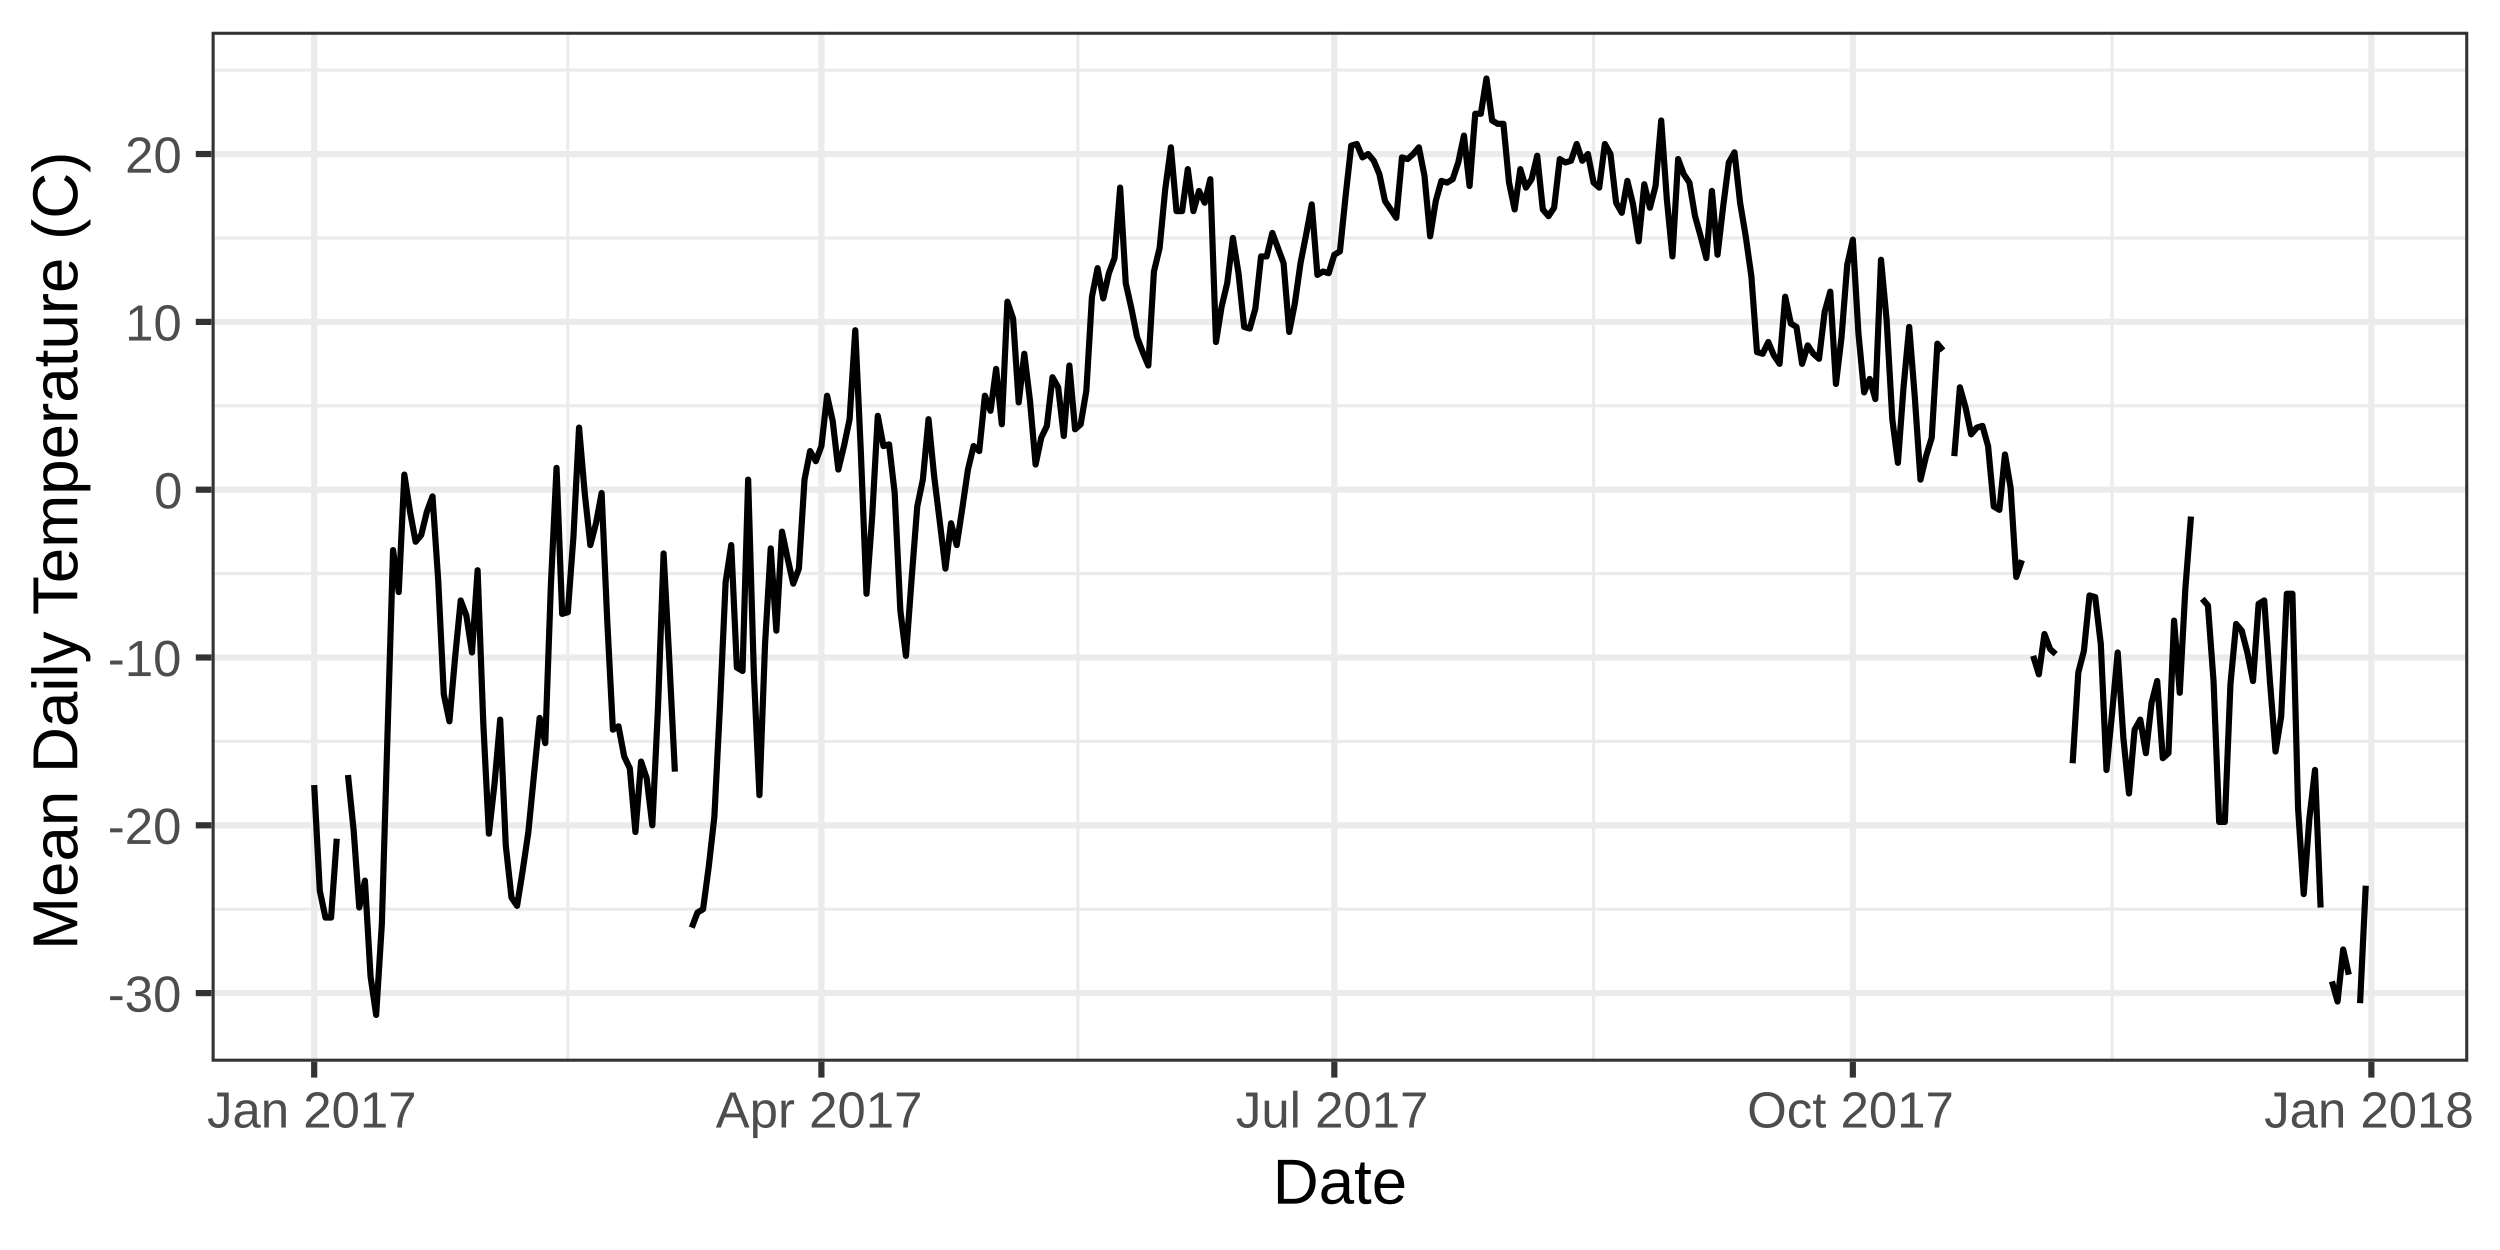
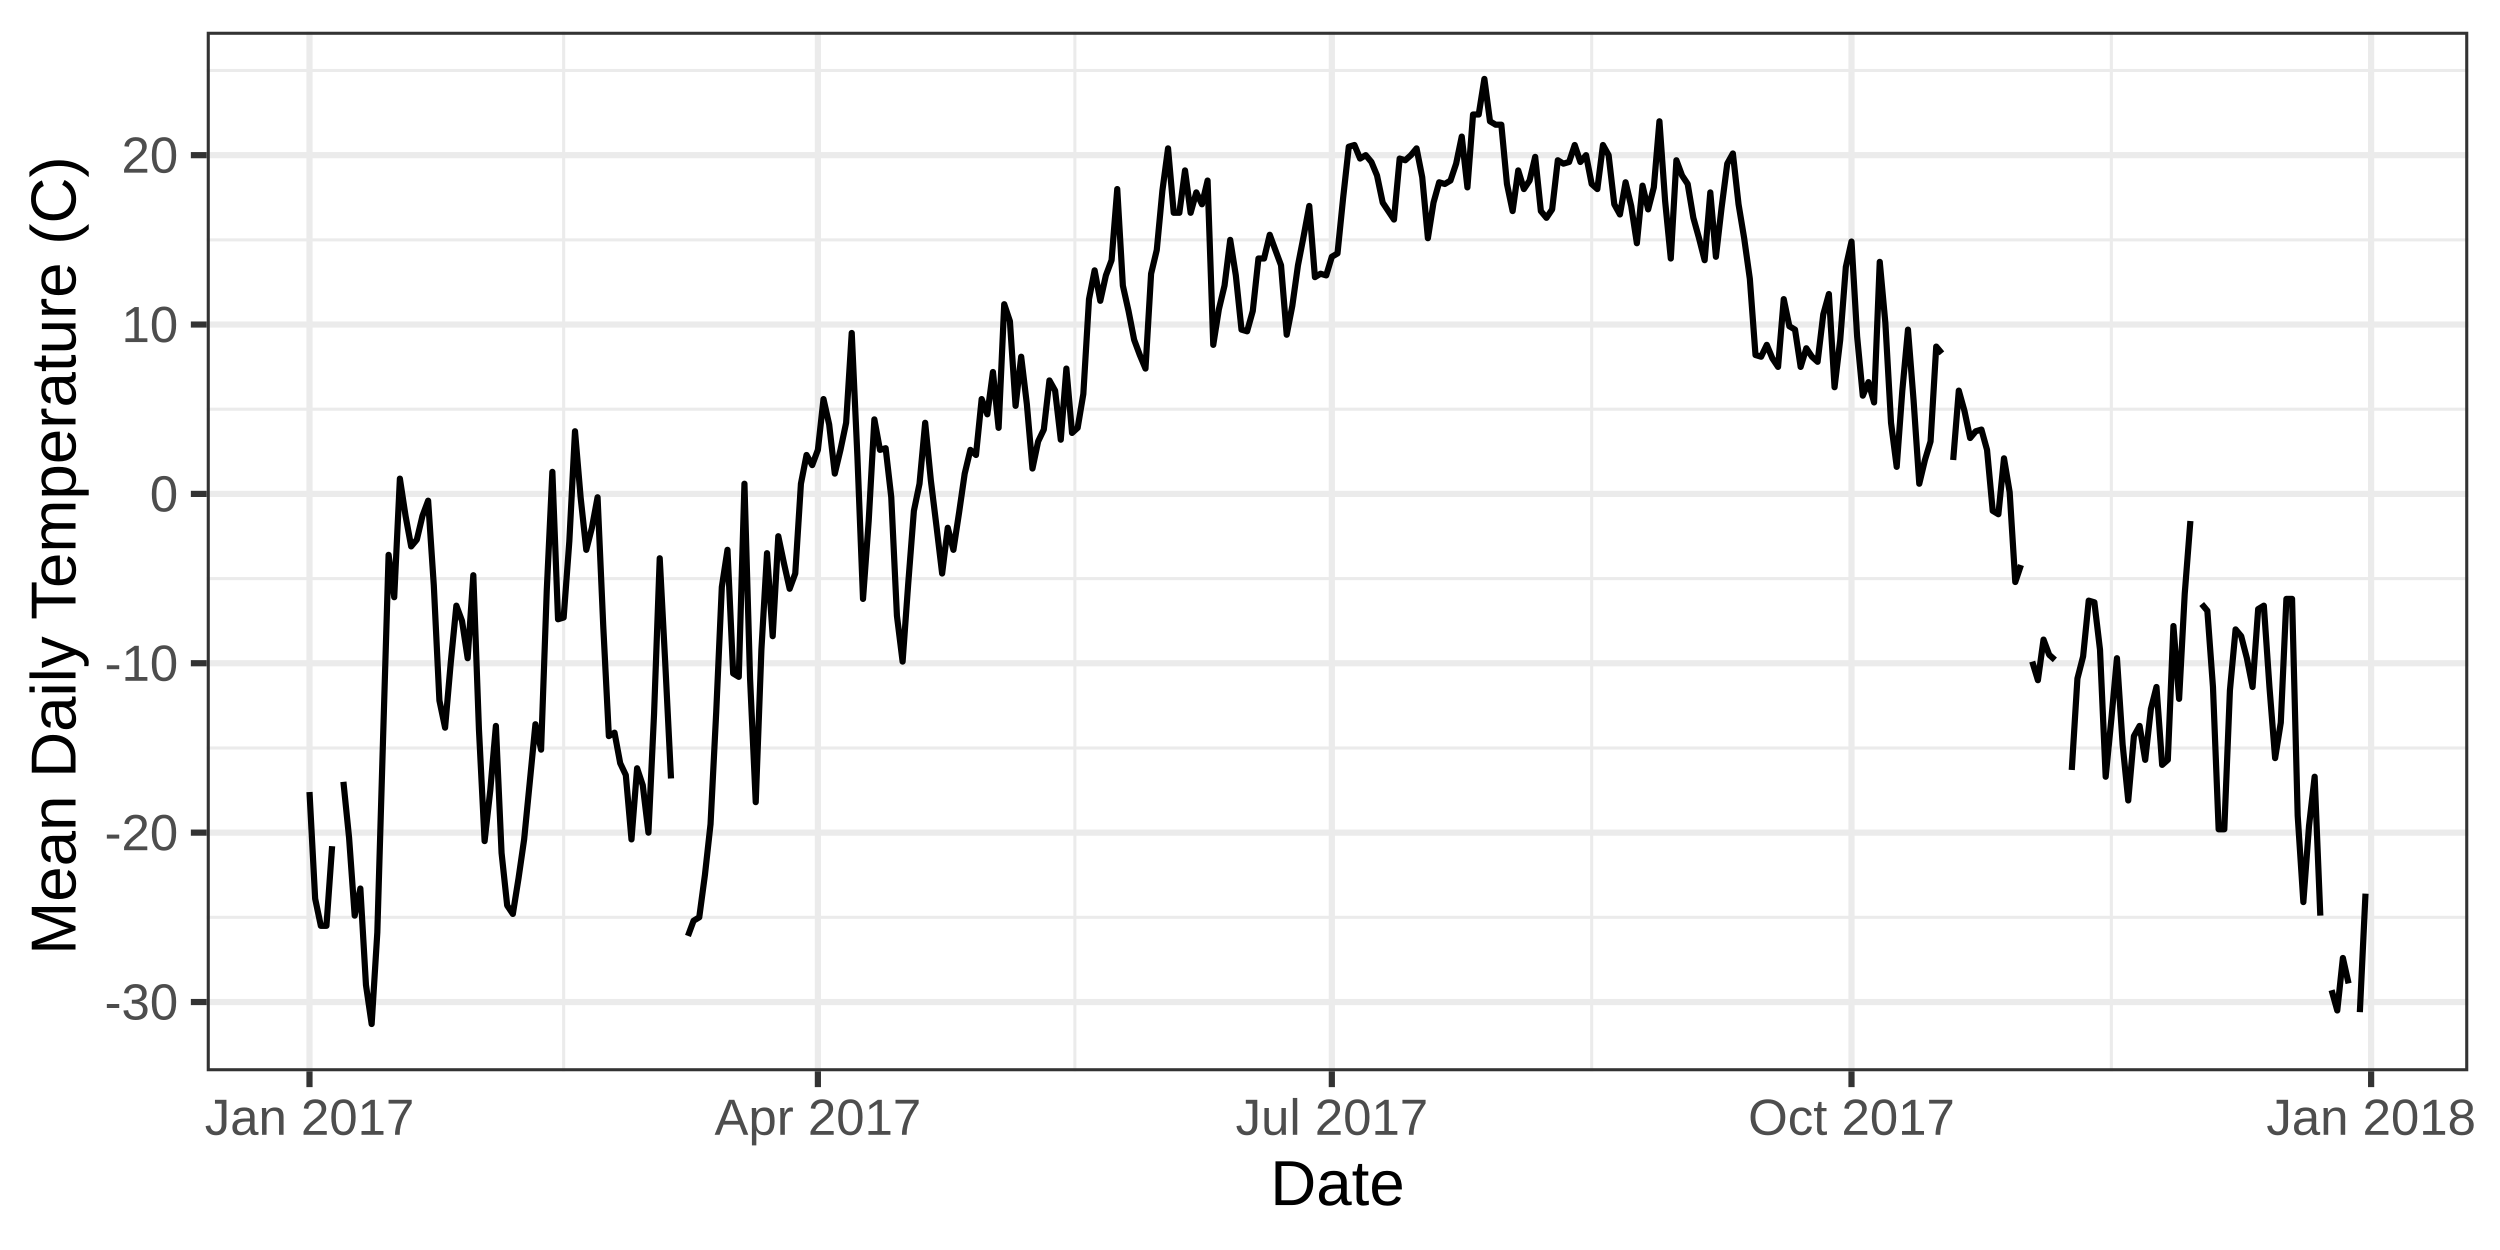
<svg xmlns="http://www.w3.org/2000/svg" viewBox="0 0 432.00 216.00">
  <defs>
    <style type="text/css">
-     line, polyline, path, rect, circle {
+     line, polyline, polygon, path, rect, circle {
      fill: none;
      stroke: #000000;
      stroke-linecap: round;
      stroke-linejoin: round;
      stroke-miterlimit: 10.00;
    }
  </style>
  </defs>
  <rect width="100%" height="100%" style="stroke: none; fill: #FFFFFF;" />
  <rect x="0.00" y="0.00" width="432.00" height="216.00" style="stroke-width: 1.07; stroke: #FFFFFF; fill: #FFFFFF;" />
  <defs>
-     <clipPath id="cpMzYuNTY0N3w0MjYuNTIxfDE4My40NzR8NS40Nzk0NQ==">
-       <rect x="36.56" y="5.48" width="389.96" height="177.99" />
+     <clipPath id="cpMzUuNzJ8NDI2LjUyfDE4NS4xMnw1LjQ4">
+       <rect x="35.72" y="5.48" width="390.80" height="179.64" />
    </clipPath>
  </defs>
-   <rect x="36.56" y="5.48" width="389.96" height="177.99" style="stroke-width: 1.07; stroke: none; fill: #FFFFFF;" clip-path="url(#cpMzYuNTY0N3w0MjYuNTIxfDE4My40NzR8NS40Nzk0NQ==)" />
-   <polyline points="36.56,157.11 426.52,157.11 " style="stroke-width: 0.53; stroke: #EBEBEB; stroke-linecap: butt;" clip-path="url(#cpMzYuNTY0N3w0MjYuNTIxfDE4My40NzR8NS40Nzk0NQ==)" />
-   <polyline points="36.56,128.12 426.52,128.12 " style="stroke-width: 0.53; stroke: #EBEBEB; stroke-linecap: butt;" clip-path="url(#cpMzYuNTY0N3w0MjYuNTIxfDE4My40NzR8NS40Nzk0NQ==)" />
-   <polyline points="36.56,99.12 426.52,99.12 " style="stroke-width: 0.53; stroke: #EBEBEB; stroke-linecap: butt;" clip-path="url(#cpMzYuNTY0N3w0MjYuNTIxfDE4My40NzR8NS40Nzk0NQ==)" />
-   <polyline points="36.56,70.12 426.52,70.12 " style="stroke-width: 0.53; stroke: #EBEBEB; stroke-linecap: butt;" clip-path="url(#cpMzYuNTY0N3w0MjYuNTIxfDE4My40NzR8NS40Nzk0NQ==)" />
-   <polyline points="36.56,41.12 426.52,41.12 " style="stroke-width: 0.53; stroke: #EBEBEB; stroke-linecap: butt;" clip-path="url(#cpMzYuNTY0N3w0MjYuNTIxfDE4My40NzR8NS40Nzk0NQ==)" />
-   <polyline points="36.56,12.12 426.52,12.12 " style="stroke-width: 0.53; stroke: #EBEBEB; stroke-linecap: butt;" clip-path="url(#cpMzYuNTY0N3w0MjYuNTIxfDE4My40NzR8NS40Nzk0NQ==)" />
-   <polyline points="98.12,183.47 98.12,5.48 " style="stroke-width: 0.53; stroke: #EBEBEB; stroke-linecap: butt;" clip-path="url(#cpMzYuNTY0N3w0MjYuNTIxfDE4My40NzR8NS40Nzk0NQ==)" />
-   <polyline points="186.26,183.47 186.26,5.48 " style="stroke-width: 0.53; stroke: #EBEBEB; stroke-linecap: butt;" clip-path="url(#cpMzYuNTY0N3w0MjYuNTIxfDE4My40NzR8NS40Nzk0NQ==)" />
-   <polyline points="275.37,183.47 275.37,5.48 " style="stroke-width: 0.53; stroke: #EBEBEB; stroke-linecap: butt;" clip-path="url(#cpMzYuNTY0N3w0MjYuNTIxfDE4My40NzR8NS40Nzk0NQ==)" />
-   <polyline points="364.97,183.47 364.97,5.48 " style="stroke-width: 0.53; stroke: #EBEBEB; stroke-linecap: butt;" clip-path="url(#cpMzYuNTY0N3w0MjYuNTIxfDE4My40NzR8NS40Nzk0NQ==)" />
-   <polyline points="36.56,171.61 426.52,171.61 " style="stroke-width: 1.07; stroke: #EBEBEB; stroke-linecap: butt;" clip-path="url(#cpMzYuNTY0N3w0MjYuNTIxfDE4My40NzR8NS40Nzk0NQ==)" />
-   <polyline points="36.56,142.61 426.52,142.61 " style="stroke-width: 1.07; stroke: #EBEBEB; stroke-linecap: butt;" clip-path="url(#cpMzYuNTY0N3w0MjYuNTIxfDE4My40NzR8NS40Nzk0NQ==)" />
-   <polyline points="36.56,113.62 426.52,113.62 " style="stroke-width: 1.07; stroke: #EBEBEB; stroke-linecap: butt;" clip-path="url(#cpMzYuNTY0N3w0MjYuNTIxfDE4My40NzR8NS40Nzk0NQ==)" />
-   <polyline points="36.56,84.62 426.52,84.62 " style="stroke-width: 1.07; stroke: #EBEBEB; stroke-linecap: butt;" clip-path="url(#cpMzYuNTY0N3w0MjYuNTIxfDE4My40NzR8NS40Nzk0NQ==)" />
-   <polyline points="36.56,55.62 426.52,55.62 " style="stroke-width: 1.07; stroke: #EBEBEB; stroke-linecap: butt;" clip-path="url(#cpMzYuNTY0N3w0MjYuNTIxfDE4My40NzR8NS40Nzk0NQ==)" />
-   <polyline points="36.56,26.62 426.52,26.62 " style="stroke-width: 1.07; stroke: #EBEBEB; stroke-linecap: butt;" clip-path="url(#cpMzYuNTY0N3w0MjYuNTIxfDE4My40NzR8NS40Nzk0NQ==)" />
-   <polyline points="54.29,183.47 54.29,5.48 " style="stroke-width: 1.07; stroke: #EBEBEB; stroke-linecap: butt;" clip-path="url(#cpMzYuNTY0N3w0MjYuNTIxfDE4My40NzR8NS40Nzk0NQ==)" />
-   <polyline points="141.94,183.47 141.94,5.48 " style="stroke-width: 1.07; stroke: #EBEBEB; stroke-linecap: butt;" clip-path="url(#cpMzYuNTY0N3w0MjYuNTIxfDE4My40NzR8NS40Nzk0NQ==)" />
-   <polyline points="230.57,183.47 230.57,5.48 " style="stroke-width: 1.07; stroke: #EBEBEB; stroke-linecap: butt;" clip-path="url(#cpMzYuNTY0N3w0MjYuNTIxfDE4My40NzR8NS40Nzk0NQ==)" />
-   <polyline points="320.17,183.47 320.17,5.48 " style="stroke-width: 1.07; stroke: #EBEBEB; stroke-linecap: butt;" clip-path="url(#cpMzYuNTY0N3w0MjYuNTIxfDE4My40NzR8NS40Nzk0NQ==)" />
-   <polyline points="409.77,183.47 409.77,5.48 " style="stroke-width: 1.07; stroke: #EBEBEB; stroke-linecap: butt;" clip-path="url(#cpMzYuNTY0N3w0MjYuNTIxfDE4My40NzR8NS40Nzk0NQ==)" />
-   <polyline points="54.29,135.66 55.26,153.92 56.24,158.56 57.21,158.56 58.19,144.93 " style="stroke-width: 1.07; stroke-linecap: butt;" clip-path="url(#cpMzYuNTY0N3w0MjYuNTIxfDE4My40NzR8NS40Nzk0NQ==)" />
-   <polyline points="60.13,133.92 61.11,143.48 62.08,156.82 63.06,152.18 64.03,168.71 65.00,175.38 65.98,159.72 66.95,127.25 67.92,95.06 68.90,102.31 69.87,82.01 70.85,88.39 71.82,93.61 72.79,92.45 73.77,88.39 74.74,85.78 75.72,100.28 76.69,120.00 77.66,124.64 78.64,113.62 79.61,103.76 80.59,106.37 81.56,112.75 82.53,98.54 83.51,124.93 84.48,144.06 85.46,135.37 86.43,124.35 87.40,146.09 88.38,155.08 89.35,156.53 90.32,150.44 91.30,143.77 92.27,133.92 93.25,124.06 94.22,128.41 95.19,101.15 96.17,80.85 97.14,106.08 98.12,105.79 99.09,92.74 100.06,73.89 101.04,85.20 102.01,94.19 102.99,90.42 103.96,85.20 104.93,107.24 105.91,126.09 106.88,125.51 107.86,130.73 108.83,132.76 109.80,143.77 110.78,131.60 111.75,134.50 112.72,142.61 113.70,122.32 114.67,95.64 115.65,113.91 116.62,133.34 " style="stroke-width: 1.07; stroke-linecap: butt;" clip-path="url(#cpMzYuNTY0N3w0MjYuNTIxfDE4My40NzR8NS40Nzk0NQ==)" />
-   <polyline points="119.54,160.30 120.52,157.69 121.49,157.11 122.46,149.86 123.44,141.17 124.41,122.03 125.39,100.57 126.36,94.19 127.33,115.36 128.31,115.94 129.28,82.88 130.26,116.23 131.23,137.40 132.20,111.30 133.18,94.77 134.15,108.98 135.13,91.87 136.10,96.51 137.07,100.86 138.05,98.25 139.02,82.88 139.99,77.95 140.97,79.69 141.94,77.08 142.92,68.38 143.89,72.73 144.86,81.14 145.84,77.08 146.81,72.44 147.79,57.07 148.76,78.24 149.73,102.60 150.71,89.26 151.68,71.86 152.66,77.08 153.63,76.79 154.60,85.20 155.58,105.50 156.55,113.33 157.53,99.99 158.50,87.52 159.47,82.88 160.45,72.44 161.42,82.30 162.39,90.13 163.37,98.25 164.34,90.42 165.32,94.19 166.29,87.81 167.26,81.14 168.24,77.08 169.21,77.95 170.19,68.38 171.16,70.99 172.13,63.74 173.11,73.31 174.08,52.14 175.06,55.04 176.03,69.54 177.00,61.13 177.98,69.25 178.95,80.27 179.93,75.63 180.90,73.60 181.87,65.19 182.85,66.93 183.82,75.34 184.79,63.16 185.77,74.18 186.74,73.31 187.72,67.51 188.69,51.27 189.66,46.34 190.64,51.56 191.61,47.21 192.59,44.60 193.56,32.42 194.53,48.95 195.51,53.30 196.48,58.23 197.46,60.84 198.43,63.16 199.40,46.92 200.38,42.86 201.35,32.71 202.33,25.46 203.30,36.48 204.27,36.48 205.25,29.23 206.22,36.48 207.19,33.00 208.17,35.03 209.14,30.97 210.12,59.10 211.09,53.01 212.06,48.95 213.04,41.12 214.01,47.21 214.99,56.49 215.96,56.78 216.93,53.30 217.91,44.31 218.88,44.31 219.86,40.25 220.83,42.86 221.80,45.47 222.78,57.36 223.75,52.43 224.73,45.47 225.70,40.54 226.67,35.32 227.65,47.50 228.62,46.92 229.59,47.21 230.57,44.02 231.54,43.44 232.52,33.87 233.49,25.17 234.46,24.88 235.44,27.20 236.41,26.62 237.39,27.78 238.36,30.10 239.33,34.74 240.31,36.19 241.28,37.64 242.26,27.20 243.23,27.49 244.20,26.62 245.18,25.46 246.15,30.39 247.13,40.83 248.10,34.74 249.07,31.26 250.05,31.55 251.02,30.97 251.99,28.07 252.97,23.43 253.94,32.13 254.92,19.66 255.89,19.66 256.86,13.57 257.84,20.82 258.81,21.40 259.79,21.40 260.76,31.55 261.73,36.19 262.71,29.23 263.68,32.42 264.66,30.97 265.63,26.91 266.60,36.19 267.58,37.35 268.55,35.90 269.53,27.49 270.50,28.07 271.47,27.78 272.45,24.88 273.42,27.78 274.39,26.62 275.37,31.55 276.34,32.42 277.32,24.88 278.29,26.62 279.26,35.03 280.24,36.77 281.21,31.26 282.19,35.32 283.16,41.70 284.13,31.84 285.11,35.90 286.08,32.13 287.06,20.82 288.03,34.45 289.00,44.31 289.98,27.49 290.95,30.10 291.93,31.55 292.90,37.35 293.87,40.83 294.85,44.60 295.82,33.00 296.79,44.02 297.77,35.61 298.74,28.07 299.72,26.33 300.69,35.03 301.66,40.83 302.64,47.79 303.61,60.84 304.59,61.13 305.56,59.10 306.53,61.42 307.51,62.87 308.48,51.27 309.46,55.91 310.43,56.49 311.40,62.87 312.38,59.68 313.35,61.13 314.33,62.00 315.30,53.88 316.27,50.40 317.25,66.35 318.22,58.23 319.20,45.76 320.17,41.41 321.14,57.65 322.12,67.80 323.09,65.48 324.06,68.96 325.04,44.89 326.01,55.33 326.99,72.44 327.96,79.98 328.93,66.93 329.91,56.49 330.88,68.67 331.86,82.88 332.83,78.82 333.80,75.63 334.78,59.39 335.75,60.55 " style="stroke-width: 1.07; stroke-linecap: butt;" clip-path="url(#cpMzYuNTY0N3w0MjYuNTIxfDE4My40NzR8NS40Nzk0NQ==)" />
-   <polyline points="337.70,78.82 338.67,66.93 339.65,70.41 340.62,75.05 341.60,73.89 342.57,73.60 343.54,77.08 344.52,87.52 345.49,88.10 346.46,78.53 347.44,84.33 348.41,99.70 349.39,96.80 " style="stroke-width: 1.07; stroke-linecap: butt;" clip-path="url(#cpMzYuNTY0N3w0MjYuNTIxfDE4My40NzR8NS40Nzk0NQ==)" />
-   <polyline points="351.33,113.33 352.31,116.52 353.28,109.56 354.26,112.17 355.23,113.04 " style="stroke-width: 1.07; stroke-linecap: butt;" clip-path="url(#cpMzYuNTY0N3w0MjYuNTIxfDE4My40NzR8NS40Nzk0NQ==)" />
-   <polyline points="358.15,131.89 359.13,116.23 360.10,112.46 361.07,102.89 362.05,103.18 363.02,111.30 364.00,133.05 364.97,123.19 365.94,112.75 366.92,127.54 367.89,137.11 368.86,126.09 369.84,124.35 370.81,130.15 371.79,121.45 372.76,117.68 373.73,131.02 374.71,130.15 375.68,107.24 376.66,119.71 377.63,101.73 378.60,89.26 " style="stroke-width: 1.07; stroke-linecap: butt;" clip-path="url(#cpMzYuNTY0N3w0MjYuNTIxfDE4My40NzR8NS40Nzk0NQ==)" />
-   <polyline points="380.55,103.47 381.53,104.63 382.50,117.68 383.47,142.03 384.45,142.03 385.42,118.26 386.40,107.82 387.37,108.98 388.34,112.75 389.32,117.68 390.29,104.34 391.26,103.76 392.24,117.68 393.21,129.86 394.19,123.77 395.16,102.60 396.13,102.60 397.11,139.72 398.08,154.50 399.06,141.45 400.03,133.05 401.00,156.82 " style="stroke-width: 1.07; stroke-linecap: butt;" clip-path="url(#cpMzYuNTY0N3w0MjYuNTIxfDE4My40NzR8NS40Nzk0NQ==)" />
-   <polyline points="402.95,169.58 403.93,173.06 404.90,164.07 405.87,168.42 " style="stroke-width: 1.07; stroke-linecap: butt;" clip-path="url(#cpMzYuNTY0N3w0MjYuNTIxfDE4My40NzR8NS40Nzk0NQ==)" />
-   <polyline points="407.82,173.35 408.80,153.05 " style="stroke-width: 1.07; stroke-linecap: butt;" clip-path="url(#cpMzYuNTY0N3w0MjYuNTIxfDE4My40NzR8NS40Nzk0NQ==)" />
-   <rect x="36.56" y="5.48" width="389.96" height="177.99" style="stroke-width: 1.07; stroke: #333333;" clip-path="url(#cpMzYuNTY0N3w0MjYuNTIxfDE4My40NzR8NS40Nzk0NQ==)" />
+   <rect x="35.72" y="5.48" width="390.80" height="179.64" style="stroke-width: 1.07; stroke: none; fill: #FFFFFF;" clip-path="url(#cpMzUuNzJ8NDI2LjUyfDE4NS4xMnw1LjQ4)" />
+   <polyline points="35.72,158.51 426.52,158.51 " style="stroke-width: 0.53; stroke: #EBEBEB; stroke-linecap: butt;" clip-path="url(#cpMzUuNzJ8NDI2LjUyfDE4NS4xMnw1LjQ4)" />
+   <polyline points="35.72,129.25 426.52,129.25 " style="stroke-width: 0.53; stroke: #EBEBEB; stroke-linecap: butt;" clip-path="url(#cpMzUuNzJ8NDI2LjUyfDE4NS4xMnw1LjQ4)" />
+   <polyline points="35.72,99.98 426.52,99.98 " style="stroke-width: 0.53; stroke: #EBEBEB; stroke-linecap: butt;" clip-path="url(#cpMzUuNzJ8NDI2LjUyfDE4NS4xMnw1LjQ4)" />
+   <polyline points="35.72,70.71 426.52,70.71 " style="stroke-width: 0.53; stroke: #EBEBEB; stroke-linecap: butt;" clip-path="url(#cpMzUuNzJ8NDI2LjUyfDE4NS4xMnw1LjQ4)" />
+   <polyline points="35.72,41.45 426.52,41.45 " style="stroke-width: 0.53; stroke: #EBEBEB; stroke-linecap: butt;" clip-path="url(#cpMzUuNzJ8NDI2LjUyfDE4NS4xMnw1LjQ4)" />
+   <polyline points="35.72,12.18 426.52,12.18 " style="stroke-width: 0.53; stroke: #EBEBEB; stroke-linecap: butt;" clip-path="url(#cpMzUuNzJ8NDI2LjUyfDE4NS4xMnw1LjQ4)" />
+   <polyline points="97.40,185.12 97.40,5.48 " style="stroke-width: 0.53; stroke: #EBEBEB; stroke-linecap: butt;" clip-path="url(#cpMzUuNzJ8NDI2LjUyfDE4NS4xMnw1LjQ4)" />
+   <polyline points="185.74,185.12 185.74,5.48 " style="stroke-width: 0.53; stroke: #EBEBEB; stroke-linecap: butt;" clip-path="url(#cpMzUuNzJ8NDI2LjUyfDE4NS4xMnw1LjQ4)" />
+   <polyline points="275.04,185.12 275.04,5.48 " style="stroke-width: 0.53; stroke: #EBEBEB; stroke-linecap: butt;" clip-path="url(#cpMzUuNzJ8NDI2LjUyfDE4NS4xMnw1LjQ4)" />
+   <polyline points="364.84,185.12 364.84,5.48 " style="stroke-width: 0.53; stroke: #EBEBEB; stroke-linecap: butt;" clip-path="url(#cpMzUuNzJ8NDI2LjUyfDE4NS4xMnw1LjQ4)" />
+   <polyline points="35.72,173.15 426.52,173.15 " style="stroke-width: 1.07; stroke: #EBEBEB; stroke-linecap: butt;" clip-path="url(#cpMzUuNzJ8NDI2LjUyfDE4NS4xMnw1LjQ4)" />
+   <polyline points="35.72,143.88 426.52,143.88 " style="stroke-width: 1.07; stroke: #EBEBEB; stroke-linecap: butt;" clip-path="url(#cpMzUuNzJ8NDI2LjUyfDE4NS4xMnw1LjQ4)" />
+   <polyline points="35.72,114.61 426.52,114.61 " style="stroke-width: 1.07; stroke: #EBEBEB; stroke-linecap: butt;" clip-path="url(#cpMzUuNzJ8NDI2LjUyfDE4NS4xMnw1LjQ4)" />
+   <polyline points="35.72,85.35 426.52,85.35 " style="stroke-width: 1.07; stroke: #EBEBEB; stroke-linecap: butt;" clip-path="url(#cpMzUuNzJ8NDI2LjUyfDE4NS4xMnw1LjQ4)" />
+   <polyline points="35.72,56.08 426.52,56.08 " style="stroke-width: 1.07; stroke: #EBEBEB; stroke-linecap: butt;" clip-path="url(#cpMzUuNzJ8NDI2LjUyfDE4NS4xMnw1LjQ4)" />
+   <polyline points="35.72,26.81 426.52,26.81 " style="stroke-width: 1.07; stroke: #EBEBEB; stroke-linecap: butt;" clip-path="url(#cpMzUuNzJ8NDI2LjUyfDE4NS4xMnw1LjQ4)" />
+   <polyline points="53.48,185.12 53.48,5.48 " style="stroke-width: 1.07; stroke: #EBEBEB; stroke-linecap: butt;" clip-path="url(#cpMzUuNzJ8NDI2LjUyfDE4NS4xMnw1LjQ4)" />
+   <polyline points="141.33,185.12 141.33,5.48 " style="stroke-width: 1.07; stroke: #EBEBEB; stroke-linecap: butt;" clip-path="url(#cpMzUuNzJ8NDI2LjUyfDE4NS4xMnw1LjQ4)" />
+   <polyline points="230.14,185.12 230.14,5.48 " style="stroke-width: 1.07; stroke: #EBEBEB; stroke-linecap: butt;" clip-path="url(#cpMzUuNzJ8NDI2LjUyfDE4NS4xMnw1LjQ4)" />
+   <polyline points="319.94,185.12 319.94,5.48 " style="stroke-width: 1.07; stroke: #EBEBEB; stroke-linecap: butt;" clip-path="url(#cpMzUuNzJ8NDI2LjUyfDE4NS4xMnw1LjQ4)" />
+   <polyline points="409.73,185.12 409.73,5.48 " style="stroke-width: 1.07; stroke: #EBEBEB; stroke-linecap: butt;" clip-path="url(#cpMzUuNzJ8NDI2LjUyfDE4NS4xMnw1LjQ4)" />
+   <polyline points="53.48,136.86 54.46,155.30 55.44,159.98 56.41,159.98 57.39,146.22 " style="stroke-width: 1.07; stroke-linecap: butt;" clip-path="url(#cpMzUuNzJ8NDI2LjUyfDE4NS4xMnw1LjQ4)" />
+   <polyline points="59.34,135.10 60.32,144.76 61.29,158.22 62.27,153.54 63.24,170.22 64.22,176.95 65.20,161.15 66.17,128.37 67.15,95.88 68.12,103.20 69.10,82.71 70.08,89.15 71.05,94.42 72.03,93.25 73.00,89.15 73.98,86.52 74.96,101.15 75.93,121.05 76.91,125.74 77.88,114.61 78.86,104.66 79.84,107.30 80.81,113.74 81.79,99.40 82.76,126.03 83.74,145.34 84.72,136.56 85.69,125.44 86.67,147.39 87.64,156.47 88.62,157.93 89.60,151.78 90.57,145.05 91.55,135.10 92.52,125.15 93.50,129.54 94.48,102.03 95.45,81.54 96.43,107.01 97.40,106.71 98.38,93.54 99.36,74.52 100.33,85.93 101.31,95.01 102.28,91.20 103.26,85.93 104.24,108.18 105.21,127.20 106.19,126.61 107.17,131.88 108.14,133.93 109.12,145.05 110.09,132.76 111.07,135.69 112.05,143.88 113.02,123.39 114.00,96.47 114.97,114.91 115.95,134.52 " style="stroke-width: 1.07; stroke-linecap: butt;" clip-path="url(#cpMzUuNzJ8NDI2LjUyfDE4NS4xMnw1LjQ4)" />
+   <polyline points="118.88,161.73 119.85,159.10 120.83,158.51 121.81,151.20 122.78,142.42 123.76,123.10 124.73,101.44 125.71,95.01 126.69,116.37 127.66,116.96 128.64,83.59 129.61,117.25 130.59,138.61 131.57,112.27 132.54,95.59 133.52,109.93 134.49,92.66 135.47,97.35 136.45,101.74 137.42,99.10 138.40,83.59 139.37,78.62 140.35,80.37 141.33,77.74 142.30,68.96 143.28,73.35 144.25,81.84 145.23,77.74 146.21,73.06 147.18,57.54 148.16,78.91 149.13,103.49 150.11,90.03 151.09,72.47 152.06,77.74 153.04,77.45 154.01,85.93 154.99,106.42 155.97,114.32 156.94,100.86 157.92,88.27 158.89,83.59 159.87,73.06 160.85,83.01 161.82,90.91 162.80,99.10 163.77,91.20 164.75,95.01 165.73,88.57 166.70,81.84 167.68,77.74 168.65,78.62 169.63,68.96 170.61,71.59 171.58,64.28 172.56,73.93 173.53,52.57 174.51,55.50 175.49,70.13 176.46,61.64 177.44,69.84 178.41,80.96 179.39,76.28 180.37,74.23 181.34,65.74 182.32,67.50 183.30,75.98 184.27,63.69 185.25,74.81 186.22,73.93 187.20,68.08 188.18,51.69 189.15,46.72 190.13,51.98 191.10,47.59 192.08,44.96 193.06,32.67 194.03,49.35 195.01,53.74 195.98,58.72 196.96,61.35 197.94,63.69 198.91,47.30 199.89,43.20 200.86,32.96 201.84,25.64 202.82,36.77 203.79,36.77 204.77,29.45 205.74,36.77 206.72,33.25 207.70,35.30 208.67,31.20 209.65,59.59 210.62,53.45 211.60,49.35 212.58,41.45 213.55,47.59 214.53,56.96 215.50,57.25 216.48,53.74 217.46,44.67 218.43,44.67 219.41,40.57 220.38,43.20 221.36,45.84 222.34,57.84 223.31,52.86 224.29,45.84 225.26,40.86 226.24,35.59 227.22,47.89 228.19,47.30 229.17,47.59 230.14,44.37 231.12,43.79 232.10,34.13 233.07,25.35 234.05,25.06 235.02,27.40 236.00,26.81 236.98,27.99 237.95,30.33 238.93,35.01 239.90,36.47 240.88,37.94 241.86,27.40 242.83,27.69 243.81,26.81 244.78,25.64 245.76,30.62 246.74,41.16 247.71,35.01 248.69,31.50 249.66,31.79 250.64,31.20 251.62,28.28 252.59,23.60 253.57,32.38 254.54,19.79 255.52,19.79 256.50,13.64 257.47,20.96 258.45,21.55 259.43,21.55 260.40,31.79 261.38,36.47 262.35,29.45 263.33,32.67 264.31,31.20 265.28,27.11 266.26,36.47 267.23,37.64 268.21,36.18 269.19,27.69 270.16,28.28 271.14,27.99 272.11,25.06 273.09,27.99 274.07,26.81 275.04,31.79 276.02,32.67 276.99,25.06 277.97,26.81 278.95,35.30 279.92,37.06 280.90,31.50 281.87,35.59 282.85,42.03 283.83,32.08 284.80,36.18 285.78,32.38 286.75,20.96 287.73,34.72 288.71,44.67 289.68,27.69 290.66,30.33 291.63,31.79 292.61,37.64 293.59,41.16 294.56,44.96 295.54,33.25 296.51,44.37 297.49,35.89 298.47,28.28 299.44,26.52 300.42,35.30 301.39,41.16 302.37,48.18 303.35,61.35 304.32,61.64 305.30,59.59 306.27,61.93 307.25,63.40 308.23,51.69 309.20,56.37 310.18,56.96 311.15,63.40 312.13,60.18 313.11,61.64 314.08,62.52 315.06,54.33 316.03,50.81 317.01,66.91 317.99,58.72 318.96,46.13 319.94,41.74 320.91,58.13 321.89,68.37 322.87,66.03 323.84,69.54 324.82,45.25 325.79,55.79 326.77,73.06 327.75,80.67 328.72,67.50 329.70,56.96 330.67,69.25 331.65,83.59 332.63,79.49 333.60,76.28 334.58,59.89 335.55,61.06 " style="stroke-width: 1.07; stroke-linecap: butt;" clip-path="url(#cpMzUuNzJ8NDI2LjUyfDE4NS4xMnw1LjQ4)" />
+   <polyline points="337.51,79.49 338.48,67.50 339.46,71.01 340.44,75.69 341.41,74.52 342.39,74.23 343.36,77.74 344.34,88.27 345.32,88.86 346.29,79.20 347.27,85.06 348.24,100.57 349.22,97.64 " style="stroke-width: 1.07; stroke-linecap: butt;" clip-path="url(#cpMzUuNzJ8NDI2LjUyfDE4NS4xMnw1LjQ4)" />
+   <polyline points="351.17,114.32 352.15,117.54 353.12,110.52 354.10,113.15 355.08,114.03 " style="stroke-width: 1.07; stroke-linecap: butt;" clip-path="url(#cpMzUuNzJ8NDI2LjUyfDE4NS4xMnw1LjQ4)" />
+   <polyline points="358.00,133.05 358.98,117.25 359.96,113.44 360.93,103.79 361.91,104.08 362.88,112.27 363.86,134.22 364.84,124.27 365.81,113.74 366.79,128.66 367.76,138.32 368.74,127.20 369.72,125.44 370.69,131.30 371.67,122.52 372.64,118.71 373.62,132.17 374.60,131.30 375.57,108.18 376.55,120.76 377.52,102.62 378.50,90.03 " style="stroke-width: 1.07; stroke-linecap: butt;" clip-path="url(#cpMzUuNzJ8NDI2LjUyfDE4NS4xMnw1LjQ4)" />
+   <polyline points="380.45,104.37 381.43,105.54 382.40,118.71 383.38,143.30 384.36,143.30 385.33,119.30 386.31,108.76 387.28,109.93 388.26,113.74 389.24,118.71 390.21,105.25 391.19,104.66 392.16,118.71 393.14,131.00 394.12,124.86 395.09,103.49 396.07,103.49 397.04,140.95 398.02,155.88 399.00,142.71 399.97,134.22 400.95,158.22 " style="stroke-width: 1.07; stroke-linecap: butt;" clip-path="url(#cpMzUuNzJ8NDI2LjUyfDE4NS4xMnw1LjQ4)" />
+   <polyline points="402.90,171.10 403.88,174.61 404.85,165.54 405.83,169.93 " style="stroke-width: 1.07; stroke-linecap: butt;" clip-path="url(#cpMzUuNzJ8NDI2LjUyfDE4NS4xMnw1LjQ4)" />
+   <polyline points="407.78,174.90 408.76,154.42 " style="stroke-width: 1.07; stroke-linecap: butt;" clip-path="url(#cpMzUuNzJ8NDI2LjUyfDE4NS4xMnw1LjQ4)" />
+   <rect x="35.72" y="5.48" width="390.80" height="179.64" style="stroke-width: 1.07; stroke: #333333;" clip-path="url(#cpMzUuNzJ8NDI2LjUyfDE4NS4xMnw1LjQ4)" />
  <defs>
-     <clipPath id="cpMHw0MzJ8MjE2fDA=">
+     <clipPath id="cpMC4wMHw0MzIuMDB8MjE2LjAwfDAuMDA=">
      <rect x="0.00" y="0.00" width="432.00" height="216.00" />
    </clipPath>
  </defs>
-   <g clip-path="url(#cpMHw0MzJ8MjE2fDA=)">
-     <text x="18.63" y="174.83" style="font-size: 8.80px; fill: #4D4D4D; font-family: Arial;" textLength="13.01px" lengthAdjust="spacingAndGlyphs">-30</text>
+   <g clip-path="url(#cpMC4wMHw0MzIuMDB8MjE2LjAwfDAuMDA=)">
+     <text x="18.07" y="176.18" style="font-size: 8.80px; fill: #4D4D4D; font-family: Arimo;" textLength="12.72px" lengthAdjust="spacingAndGlyphs">-30</text>
  </g>
-   <g clip-path="url(#cpMHw0MzJ8MjE2fDA=)">
-     <text x="18.63" y="145.83" style="font-size: 8.80px; fill: #4D4D4D; font-family: Arial;" textLength="13.01px" lengthAdjust="spacingAndGlyphs">-20</text>
+   <g clip-path="url(#cpMC4wMHw0MzIuMDB8MjE2LjAwfDAuMDA=)">
+     <text x="18.07" y="146.91" style="font-size: 8.80px; fill: #4D4D4D; font-family: Arimo;" textLength="12.72px" lengthAdjust="spacingAndGlyphs">-20</text>
  </g>
-   <g clip-path="url(#cpMHw0MzJ8MjE2fDA=)">
-     <text x="18.63" y="116.83" style="font-size: 8.80px; fill: #4D4D4D; font-family: Arial;" textLength="13.01px" lengthAdjust="spacingAndGlyphs">-10</text>
+   <g clip-path="url(#cpMC4wMHw0MzIuMDB8MjE2LjAwfDAuMDA=)">
+     <text x="18.07" y="117.64" style="font-size: 8.80px; fill: #4D4D4D; font-family: Arimo;" textLength="12.72px" lengthAdjust="spacingAndGlyphs">-10</text>
  </g>
-   <g clip-path="url(#cpMHw0MzJ8MjE2fDA=)">
-     <text x="26.63" y="87.84" style="font-size: 8.80px; fill: #4D4D4D; font-family: Arial;" textLength="5.01px" lengthAdjust="spacingAndGlyphs">0</text>
+   <g clip-path="url(#cpMC4wMHw0MzIuMDB8MjE2LjAwfDAuMDA=)">
+     <text x="25.89" y="88.38" style="font-size: 8.80px; fill: #4D4D4D; font-family: Arimo;" textLength="4.89px" lengthAdjust="spacingAndGlyphs">0</text>
  </g>
-   <g clip-path="url(#cpMHw0MzJ8MjE2fDA=)">
-     <text x="21.62" y="58.84" style="font-size: 8.80px; fill: #4D4D4D; font-family: Arial;" textLength="10.01px" lengthAdjust="spacingAndGlyphs">10</text>
+   <g clip-path="url(#cpMC4wMHw0MzIuMDB8MjE2LjAwfDAuMDA=)">
+     <text x="21.00" y="59.11" style="font-size: 8.80px; fill: #4D4D4D; font-family: Arimo;" textLength="9.79px" lengthAdjust="spacingAndGlyphs">10</text>
  </g>
-   <g clip-path="url(#cpMHw0MzJ8MjE2fDA=)">
-     <text x="21.62" y="29.84" style="font-size: 8.80px; fill: #4D4D4D; font-family: Arial;" textLength="10.01px" lengthAdjust="spacingAndGlyphs">20</text>
+   <g clip-path="url(#cpMC4wMHw0MzIuMDB8MjE2LjAwfDAuMDA=)">
+     <text x="21.00" y="29.84" style="font-size: 8.80px; fill: #4D4D4D; font-family: Arimo;" textLength="9.79px" lengthAdjust="spacingAndGlyphs">20</text>
  </g>
-   <polyline points="33.83,171.61 36.56,171.61 " style="stroke-width: 1.07; stroke: #333333; stroke-linecap: butt;" clip-path="url(#cpMHw0MzJ8MjE2fDA=)" />
-   <polyline points="33.83,142.61 36.56,142.61 " style="stroke-width: 1.07; stroke: #333333; stroke-linecap: butt;" clip-path="url(#cpMHw0MzJ8MjE2fDA=)" />
-   <polyline points="33.83,113.62 36.56,113.62 " style="stroke-width: 1.07; stroke: #333333; stroke-linecap: butt;" clip-path="url(#cpMHw0MzJ8MjE2fDA=)" />
-   <polyline points="33.83,84.62 36.56,84.62 " style="stroke-width: 1.07; stroke: #333333; stroke-linecap: butt;" clip-path="url(#cpMHw0MzJ8MjE2fDA=)" />
-   <polyline points="33.83,55.62 36.56,55.62 " style="stroke-width: 1.07; stroke: #333333; stroke-linecap: butt;" clip-path="url(#cpMHw0MzJ8MjE2fDA=)" />
-   <polyline points="33.83,26.62 36.56,26.62 " style="stroke-width: 1.07; stroke: #333333; stroke-linecap: butt;" clip-path="url(#cpMHw0MzJ8MjE2fDA=)" />
-   <polyline points="54.29,186.21 54.29,183.47 " style="stroke-width: 1.07; stroke: #333333; stroke-linecap: butt;" clip-path="url(#cpMHw0MzJ8MjE2fDA=)" />
-   <polyline points="141.94,186.21 141.94,183.47 " style="stroke-width: 1.07; stroke: #333333; stroke-linecap: butt;" clip-path="url(#cpMHw0MzJ8MjE2fDA=)" />
-   <polyline points="230.57,186.21 230.57,183.47 " style="stroke-width: 1.07; stroke: #333333; stroke-linecap: butt;" clip-path="url(#cpMHw0MzJ8MjE2fDA=)" />
-   <polyline points="320.17,186.21 320.17,183.47 " style="stroke-width: 1.07; stroke: #333333; stroke-linecap: butt;" clip-path="url(#cpMHw0MzJ8MjE2fDA=)" />
-   <polyline points="409.77,186.21 409.77,183.47 " style="stroke-width: 1.07; stroke: #333333; stroke-linecap: butt;" clip-path="url(#cpMHw0MzJ8MjE2fDA=)" />
-   <g clip-path="url(#cpMHw0MzJ8MjE2fDA=)">
-     <text x="35.77" y="194.84" style="font-size: 8.80px; fill: #4D4D4D; font-family: Arial;" textLength="37.03px" lengthAdjust="spacingAndGlyphs">Jan 2017</text>
+   <polyline points="32.98,173.15 35.72,173.15 " style="stroke-width: 1.07; stroke: #333333; stroke-linecap: butt;" clip-path="url(#cpMC4wMHw0MzIuMDB8MjE2LjAwfDAuMDA=)" />
+   <polyline points="32.98,143.88 35.72,143.88 " style="stroke-width: 1.07; stroke: #333333; stroke-linecap: butt;" clip-path="url(#cpMC4wMHw0MzIuMDB8MjE2LjAwfDAuMDA=)" />
+   <polyline points="32.98,114.61 35.72,114.61 " style="stroke-width: 1.07; stroke: #333333; stroke-linecap: butt;" clip-path="url(#cpMC4wMHw0MzIuMDB8MjE2LjAwfDAuMDA=)" />
+   <polyline points="32.98,85.35 35.72,85.35 " style="stroke-width: 1.07; stroke: #333333; stroke-linecap: butt;" clip-path="url(#cpMC4wMHw0MzIuMDB8MjE2LjAwfDAuMDA=)" />
+   <polyline points="32.98,56.08 35.72,56.08 " style="stroke-width: 1.07; stroke: #333333; stroke-linecap: butt;" clip-path="url(#cpMC4wMHw0MzIuMDB8MjE2LjAwfDAuMDA=)" />
+   <polyline points="32.98,26.81 35.72,26.81 " style="stroke-width: 1.07; stroke: #333333; stroke-linecap: butt;" clip-path="url(#cpMC4wMHw0MzIuMDB8MjE2LjAwfDAuMDA=)" />
+   <polyline points="53.48,187.86 53.48,185.12 " style="stroke-width: 1.07; stroke: #333333; stroke-linecap: butt;" clip-path="url(#cpMC4wMHw0MzIuMDB8MjE2LjAwfDAuMDA=)" />
+   <polyline points="141.33,187.86 141.33,185.12 " style="stroke-width: 1.07; stroke: #333333; stroke-linecap: butt;" clip-path="url(#cpMC4wMHw0MzIuMDB8MjE2LjAwfDAuMDA=)" />
+   <polyline points="230.14,187.86 230.14,185.12 " style="stroke-width: 1.07; stroke: #333333; stroke-linecap: butt;" clip-path="url(#cpMC4wMHw0MzIuMDB8MjE2LjAwfDAuMDA=)" />
+   <polyline points="319.94,187.86 319.94,185.12 " style="stroke-width: 1.07; stroke: #333333; stroke-linecap: butt;" clip-path="url(#cpMC4wMHw0MzIuMDB8MjE2LjAwfDAuMDA=)" />
+   <polyline points="409.73,187.86 409.73,185.12 " style="stroke-width: 1.07; stroke: #333333; stroke-linecap: butt;" clip-path="url(#cpMC4wMHw0MzIuMDB8MjE2LjAwfDAuMDA=)" />
+   <g clip-path="url(#cpMC4wMHw0MzIuMDB8MjE2LjAwfDAuMDA=)">
+     <text x="35.38" y="196.10" style="font-size: 8.80px; fill: #4D4D4D; font-family: Arimo;" textLength="36.21px" lengthAdjust="spacingAndGlyphs">Jan 2017</text>
  </g>
-   <g clip-path="url(#cpMHw0MzJ8MjE2fDA=)">
-     <text x="123.68" y="194.84" style="font-size: 8.80px; fill: #4D4D4D; font-family: Arial;" textLength="36.53px" lengthAdjust="spacingAndGlyphs">Apr 2017</text>
+   <g clip-path="url(#cpMC4wMHw0MzIuMDB8MjE2LjAwfDAuMDA=)">
+     <text x="123.47" y="196.10" style="font-size: 8.80px; fill: #4D4D4D; font-family: Arimo;" textLength="35.72px" lengthAdjust="spacingAndGlyphs">Apr 2017</text>
  </g>
-   <g clip-path="url(#cpMHw0MzJ8MjE2fDA=)">
-     <text x="213.56" y="194.84" style="font-size: 8.80px; fill: #4D4D4D; font-family: Arial;" textLength="34.03px" lengthAdjust="spacingAndGlyphs">Jul 2017</text>
+   <g clip-path="url(#cpMC4wMHw0MzIuMDB8MjE2LjAwfDAuMDA=)">
+     <text x="213.51" y="196.10" style="font-size: 8.80px; fill: #4D4D4D; font-family: Arimo;" textLength="33.27px" lengthAdjust="spacingAndGlyphs">Jul 2017</text>
  </g>
-   <g clip-path="url(#cpMHw0MzJ8MjE2fDA=)">
-     <text x="301.91" y="194.84" style="font-size: 8.80px; fill: #4D4D4D; font-family: Arial;" textLength="36.52px" lengthAdjust="spacingAndGlyphs">Oct 2017</text>
+   <g clip-path="url(#cpMC4wMHw0MzIuMDB8MjE2LjAwfDAuMDA=)">
+     <text x="302.08" y="196.10" style="font-size: 8.80px; fill: #4D4D4D; font-family: Arimo;" textLength="35.71px" lengthAdjust="spacingAndGlyphs">Oct 2017</text>
  </g>
-   <g clip-path="url(#cpMHw0MzJ8MjE2fDA=)">
-     <text x="391.25" y="194.84" style="font-size: 8.80px; fill: #4D4D4D; font-family: Arial;" textLength="37.03px" lengthAdjust="spacingAndGlyphs">Jan 2018</text>
+   <g clip-path="url(#cpMC4wMHw0MzIuMDB8MjE2LjAwfDAuMDA=)">
+     <text x="391.63" y="196.10" style="font-size: 8.80px; fill: #4D4D4D; font-family: Arimo;" textLength="36.21px" lengthAdjust="spacingAndGlyphs">Jan 2018</text>
  </g>
-   <g clip-path="url(#cpMHw0MzJ8MjE2fDA=)">
-     <text x="219.92" y="207.99" style="font-size: 11.00px; font-family: Arial;" textLength="23.24px" lengthAdjust="spacingAndGlyphs">Date</text>
+   <g clip-path="url(#cpMC4wMHw0MzIuMDB8MjE2LjAwfDAuMDA=)">
+     <text x="219.50" y="208.24" style="font-size: 11.00px; font-family: Arimo;" textLength="23.24px" lengthAdjust="spacingAndGlyphs">Date</text>
  </g>
-   <g clip-path="url(#cpMHw0MzJ8MjE2fDA=)">
-     <text transform="translate(13.35,164.16) rotate(-90)" style="font-size: 11.00px; font-family: Arial;" textLength="139.37px" lengthAdjust="spacingAndGlyphs">Mean Daily Temperature (C)</text>
+   <g clip-path="url(#cpMC4wMHw0MzIuMDB8MjE2LjAwfDAuMDA=)">
+     <text transform="translate(13.05,164.99) rotate(-90)" style="font-size: 11.00px; font-family: Arimo;" textLength="139.37px" lengthAdjust="spacingAndGlyphs">Mean Daily Temperature (C)</text>
  </g>
</svg>
